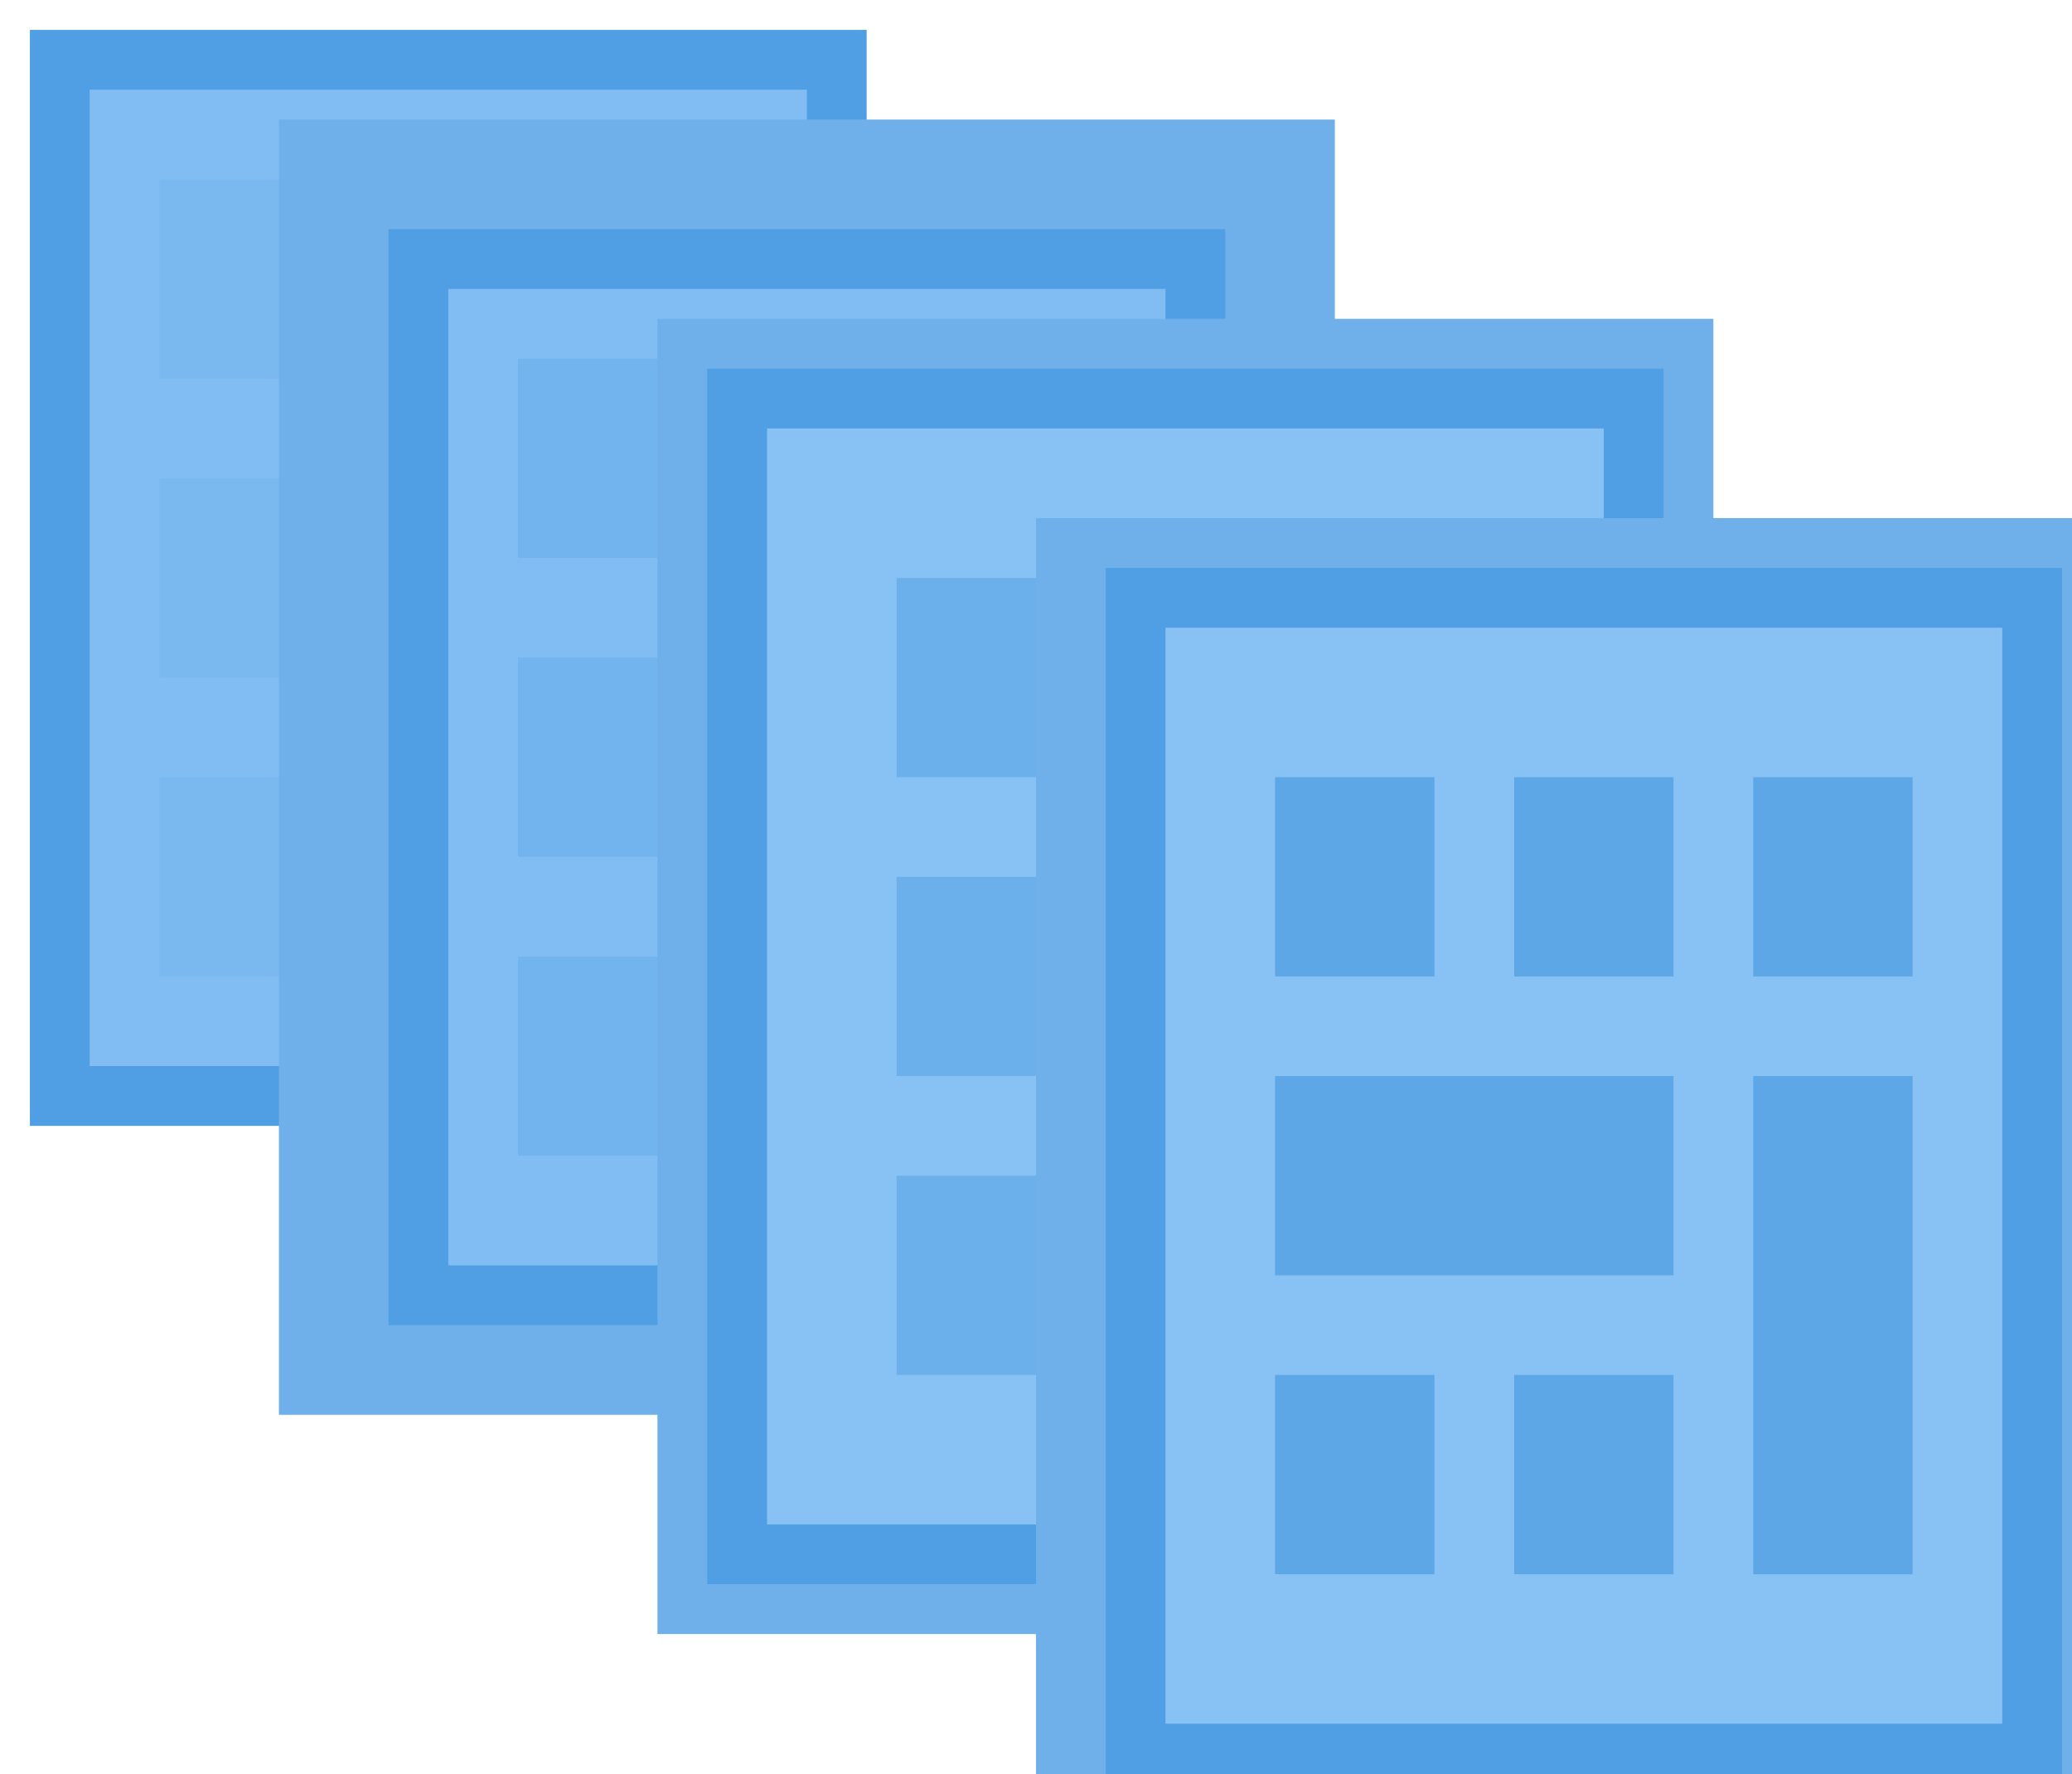
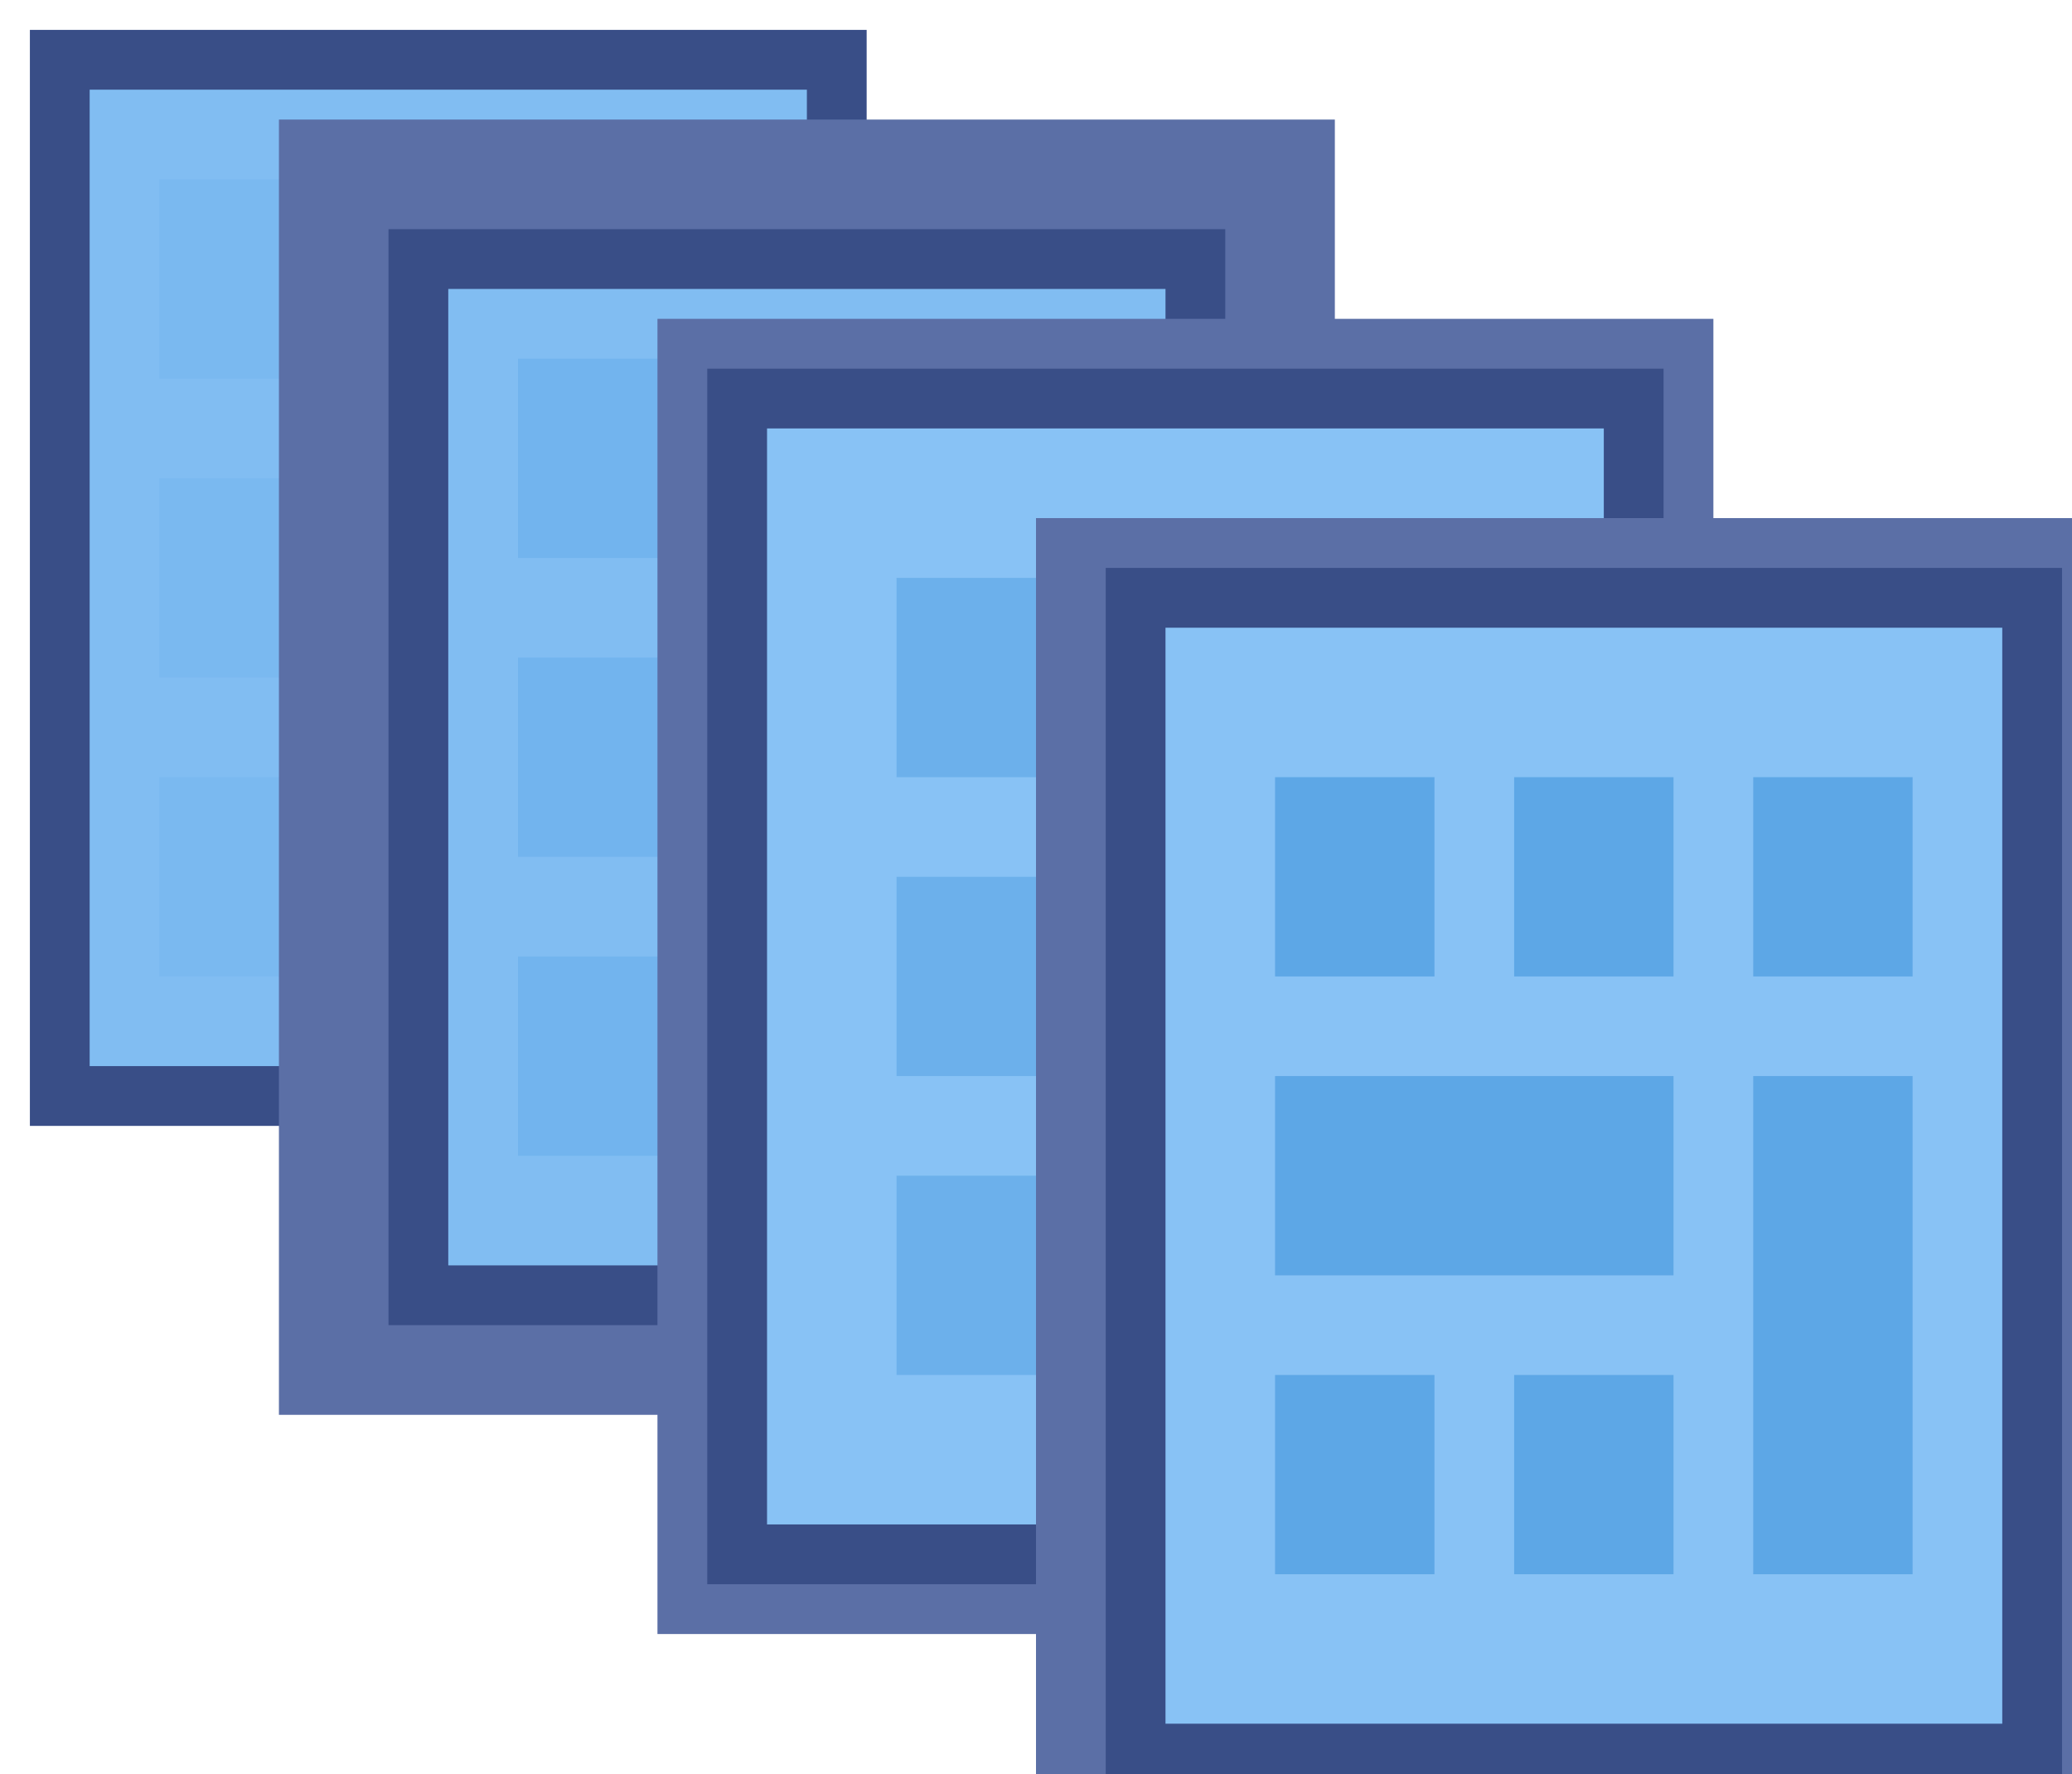
<svg xmlns="http://www.w3.org/2000/svg" width="104px" height="89px" viewBox="0 0 104 89" version="1.1">
  <defs />
  <g id="Page-1" stroke="none" stroke-width="1" fill="none" fill-rule="evenodd">
    <g id="full-opacity">
-       <rect id="bg" stroke="#509EE3" stroke-width="3" fill="#81BDF2" x="3" y="3" width="39" height="52" />
+       <rect id="bg" stroke="#394E87" stroke-width="3" fill="#81BDF2" x="3" y="3" width="39" height="52" />
      <path d="M8,9 L16,9 L16,19 L8,19 L8,9 Z M20,9 L28,9 L28,19 L20,19 L20,9 Z M8,39 L16,39 L16,49 L8,49 L8,39 Z M20,39 L28,39 L28,49 L20,49 L20,39 Z M32,9 L40,9 L40,19 L32,19 L32,9 Z M8,24 L28,24 L28,34 L8,34 L8,24 Z M32,24 L40,24 L40,49 L32,49 L32,24 Z" id="Rectangle-696" fill="#7AB9F0" />
-       <rect id="bg-copy" fill="#6FB0EB" x="14" y="6" width="53" height="65" />
-       <rect id="bg" stroke="#509EE3" stroke-width="3" fill="#81BDF2" x="21" y="13" width="39" height="52" />
+       <rect id="bg-copy" fill="#5b6fa6" x="14" y="6" width="53" height="65" />
+       <rect id="bg" stroke="#394E87" stroke-width="3" fill="#81BDF2" x="21" y="13" width="39" height="52" />
      <path d="M26,18 L34,18 L34,28 L26,28 L26,18 Z M38,18 L46,18 L46,28 L38,28 L38,18 Z M26,48 L34,48 L34,58 L26,58 L26,48 Z M38,48 L46,48 L46,58 L38,58 L38,48 Z M50,18 L58,18 L58,28 L50,28 L50,18 Z M26,33 L46,33 L46,43 L26,43 L26,33 Z M50,33 L58,33 L58,58 L50,58 L50,33 Z" id="Rectangle-696" fill="#72B4EE" />
-       <rect id="bg-copy-2" fill="#6FB0EB" x="33" y="16" width="53" height="66" />
-       <rect id="Rectangle-252-Copy-2" stroke="#509EE3" stroke-width="3" fill="#88C2F5" x="37" y="20" width="45" height="58" />
+       <rect id="bg-copy-2" fill="#5b6fa6" x="33" y="16" width="53" height="66" />
+       <rect id="Rectangle-252-Copy-2" stroke="#394E87" stroke-width="3" fill="#88C2F5" x="37" y="20" width="45" height="58" />
      <path d="M45,29 L53,29 L53,39 L45,39 L45,29 Z M57,29 L65,29 L65,39 L57,39 L57,29 Z M45,59 L53,59 L53,69 L45,69 L45,59 Z M57,59 L65,59 L65,69 L57,69 L57,59 Z M69,29 L77,29 L77,39 L69,39 L69,29 Z M45,44 L65,44 L65,54 L45,54 L45,44 Z M69,44 L77,44 L77,69 L69,69 L69,44 Z" id="Rectangle-696" fill="#6CB0EB" />
-       <rect id="bg-copy-3" fill="#6FB0EB" x="52" y="26" width="53" height="66" />
-       <rect id="Rectangle-252-Copy-3" stroke="#509EE3" stroke-width="3" fill="#88C2F5" x="57" y="30" width="45" height="58" />
+       <rect id="bg-copy-3" fill="#5b6fa6" x="52" y="26" width="53" height="66" />
+       <rect id="Rectangle-252-Copy-3" stroke="#394E87" stroke-width="3" fill="#88C2F5" x="57" y="30" width="45" height="58" />
      <path d="M64,39 L72,39 L72,49 L64,49 L64,39 Z M76,39 L84,39 L84,49 L76,49 L76,39 Z M64,69 L72,69 L72,79 L64,79 L64,69 Z M76,69 L84,69 L84,79 L76,79 L76,69 Z M88,39 L96,39 L96,49 L88,49 L88,39 Z M64,54 L84,54 L84,64 L64,64 L64,54 Z M88,54 L96,54 L96,79 L88,79 L88,54 Z" id="Rectangle-696" fill="#5DA7E6" />
    </g>
  </g>
</svg>
